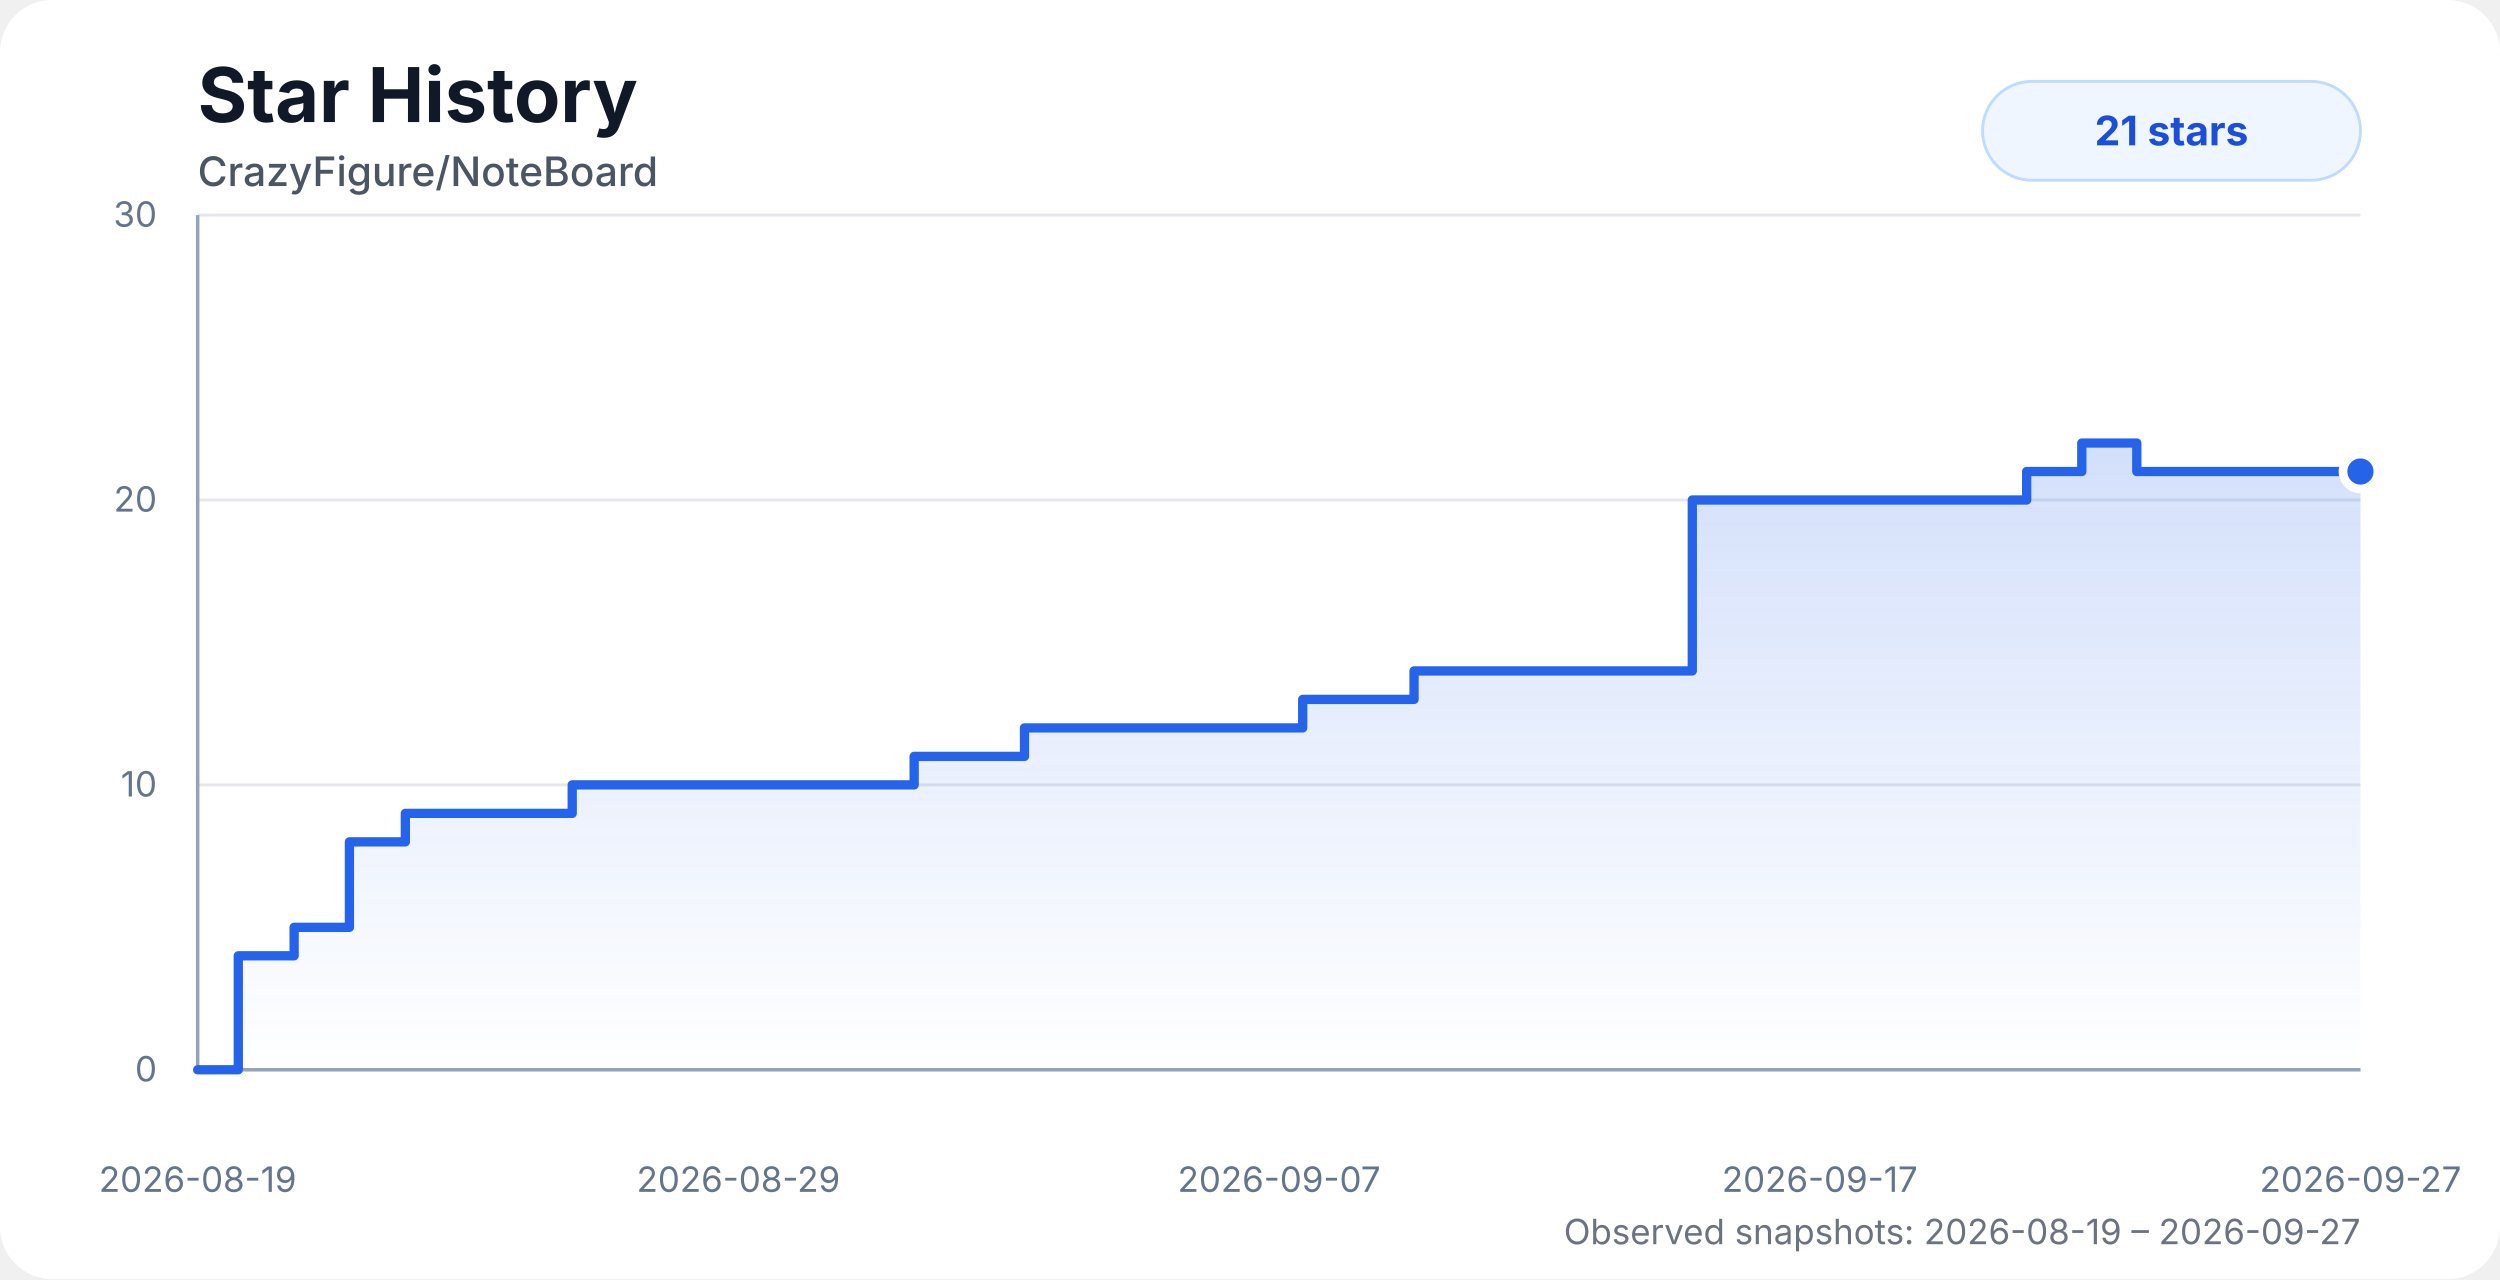
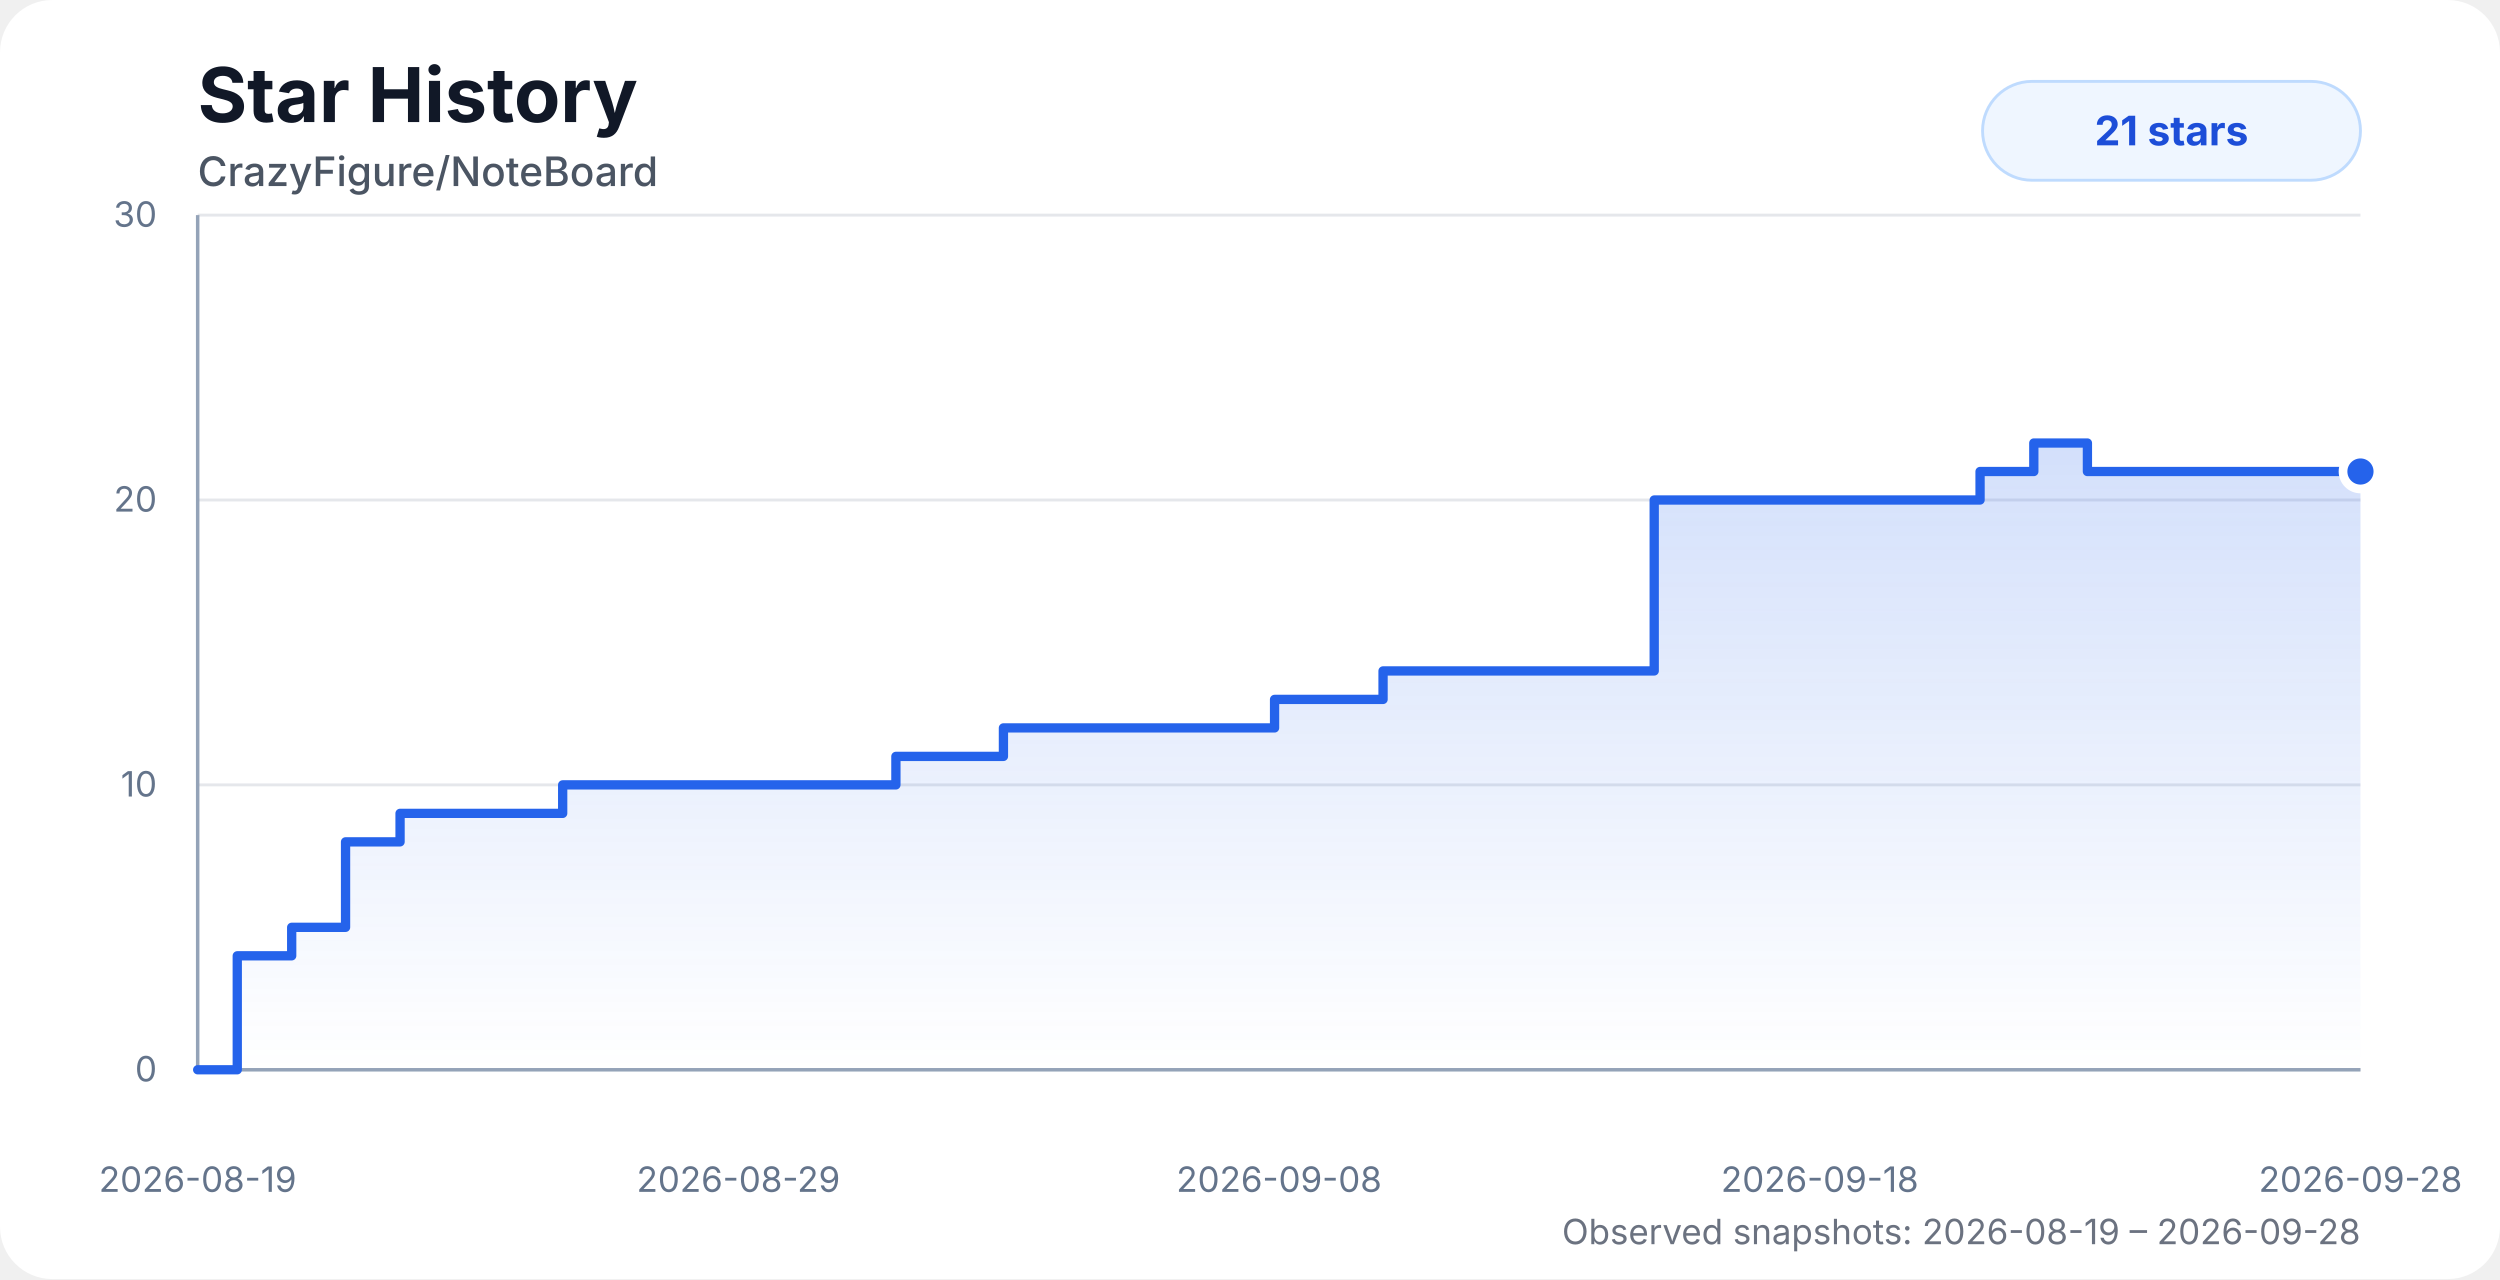
<svg xmlns="http://www.w3.org/2000/svg" width="860" height="440" viewBox="0 0 860 440" role="img" aria-labelledby="title desc">
  <style>
    .chart-bg { fill: #ffffff; }
    .title { fill: #111827; font: 700 26px system-ui, -apple-system, BlinkMacSystemFont, "Segoe UI", sans-serif; }
    .subtitle { fill: #4b5563; font: 500 14px system-ui, -apple-system, BlinkMacSystemFont, "Segoe UI", sans-serif; }
    .axis-label { fill: #64748b; font: 12px system-ui, -apple-system, BlinkMacSystemFont, "Segoe UI", sans-serif; }
    .grid { stroke: #e5e7eb; stroke-width: 1; }
    .axis { stroke: #94a3b8; stroke-width: 1.2; }
    .area { fill: url(#starGradient); opacity: 0.28; }
    .line { fill: none; stroke: #2563eb; stroke-width: 3.2; stroke-linecap: round; stroke-linejoin: round; }
    .dot { fill: #2563eb; stroke: #ffffff; stroke-width: 3; }
    .badge { fill: #eff6ff; stroke: #bfdbfe; }
    .badge-text { fill: #1d4ed8; font: 700 14px system-ui, -apple-system, BlinkMacSystemFont, "Segoe UI", sans-serif; }
    .status { fill: #6b7280; font: 12px system-ui, -apple-system, BlinkMacSystemFont, "Segoe UI", sans-serif; }
    @media (prefers-color-scheme: dark) {
      .chart-bg { fill: #0d1117; }
      .title { fill: #f8fafc; }
      .subtitle { fill: #cbd5e1; }
      .axis-label { fill: #94a3b8; }
      .grid { stroke: #1f2937; }
      .axis { stroke: #475569; }
      .dot { stroke: #0d1117; }
      .badge { fill: #172554; stroke: #1d4ed8; }
      .badge-text { fill: #bfdbfe; }
      .status { fill: #94a3b8; }
    }
  </style>
  <defs>
    <linearGradient id="starGradient" x1="0" x2="0" y1="0" y2="1">
      <stop offset="0%" stop-color="#2563eb" stop-opacity="0.72" />
      <stop offset="100%" stop-color="#2563eb" stop-opacity="0" />
    </linearGradient>
  </defs>
  <rect class="chart-bg" width="860" height="440" rx="18" />
  <text class="title" x="68" y="42">Star History</text>
  <text class="subtitle" x="68" y="64">CrazyFigure/NoteBoard</text>
  <g>
    <line class="grid" x1="68" y1="368" x2="812" y2="368" />
    <line class="grid" x1="68" y1="270" x2="812" y2="270" />
    <line class="grid" x1="68" y1="172" x2="812" y2="172" />
    <line class="grid" x1="68" y1="74" x2="812" y2="74" />
    <line class="axis" x1="68" y1="74" x2="68" y2="368" />
    <line class="axis" x1="68" y1="368" x2="812" y2="368" />
    <text class="axis-label" x="54" y="372" text-anchor="end">0</text>
    <text class="axis-label" x="54" y="274" text-anchor="end">10</text>
    <text class="axis-label" x="54" y="176" text-anchor="end">20</text>
    <text class="axis-label" x="54" y="78" text-anchor="end">30</text>
    <text class="axis-label" x="68" y="410" text-anchor="middle">2026-08-19</text>
    <text class="axis-label" x="254" y="410" text-anchor="middle">2026-08-29</text>
-     <text class="axis-label" x="440" y="410" text-anchor="middle">2026-09-07</text>
-     <text class="axis-label" x="626" y="410" text-anchor="middle">2026-09-17</text>
-     <text class="axis-label" x="812" y="410" text-anchor="middle">2026-09-27</text>
+     <text class="axis-label" x="440" y="410" text-anchor="middle">2026-09-08</text>
+     <text class="axis-label" x="626" y="410" text-anchor="middle">2026-09-18</text>
+     <text class="axis-label" x="812" y="410" text-anchor="middle">2026-09-28</text>
  </g>
-   <path class="area" d="M 68 368 H 68 V 368 H 81.97 V 328.8 H 101.18 V 319 H 120.2 V 289.6 H 139.44 V 279.8 H 158.57 V 279.8 H 177.61 V 279.8 H 196.84 V 270 H 222.78 V 270 H 243.29 V 270 H 258.39 V 270 H 276.64 V 270 H 295.98 V 270 H 314.47 V 260.2 H 333.32 V 260.2 H 352.42 V 250.4 H 371.64 V 250.4 H 390.63 V 250.4 H 409.92 V 250.4 H 429.14 V 250.4 H 448.13 V 240.6 H 467.31 V 240.6 H 486.43 V 230.8 H 505.58 V 230.8 H 524.55 V 230.8 H 543.99 V 230.8 H 563.23 V 230.8 H 582.15 V 172 H 601.25 V 172 H 620.4 V 172 H 639.39 V 172 H 658.5 V 172 H 677.96 V 172 H 697.17 V 162.2 H 716.14 V 152.4 H 735.06 V 162.2 H 754.31 V 162.2 H 773.39 V 162.2 H 792.51 V 162.2 H 812 V 162.2 L 812 368 L 68 368 Z" />
-   <path class="line" d="M 68 368 H 68 V 368 H 81.97 V 328.8 H 101.18 V 319 H 120.2 V 289.6 H 139.44 V 279.8 H 158.57 V 279.8 H 177.61 V 279.8 H 196.84 V 270 H 222.78 V 270 H 243.29 V 270 H 258.39 V 270 H 276.64 V 270 H 295.98 V 270 H 314.47 V 260.2 H 333.32 V 260.2 H 352.42 V 250.4 H 371.64 V 250.4 H 390.63 V 250.4 H 409.92 V 250.4 H 429.14 V 250.4 H 448.13 V 240.6 H 467.31 V 240.6 H 486.43 V 230.8 H 505.58 V 230.8 H 524.55 V 230.8 H 543.99 V 230.8 H 563.23 V 230.8 H 582.15 V 172 H 601.25 V 172 H 620.4 V 172 H 639.39 V 172 H 658.5 V 172 H 677.96 V 172 H 697.17 V 162.2 H 716.14 V 152.4 H 735.06 V 162.2 H 754.31 V 162.2 H 773.39 V 162.2 H 792.51 V 162.2 H 812 V 162.2" />
+   <path class="area" d="M 68 368 H 68 V 368 H 81.62 V 328.8 H 100.34 V 319 H 118.87 V 289.6 H 137.62 V 279.8 H 156.26 V 279.8 H 174.82 V 279.8 H 193.56 V 270 H 218.84 V 270 H 238.82 V 270 H 253.54 V 270 H 271.32 V 270 H 290.17 V 270 H 308.19 V 260.2 H 326.56 V 260.2 H 345.18 V 250.4 H 363.9 V 250.4 H 382.41 V 250.4 H 401.2 V 250.4 H 419.94 V 250.4 H 438.45 V 240.6 H 457.14 V 240.6 H 475.77 V 230.8 H 494.44 V 230.8 H 512.92 V 230.8 H 531.86 V 230.8 H 550.61 V 230.8 H 569.05 V 172 H 587.66 V 172 H 606.33 V 172 H 624.83 V 172 H 643.46 V 172 H 662.42 V 172 H 681.14 V 162.2 H 699.63 V 152.4 H 718.07 V 162.2 H 736.82 V 162.2 H 755.42 V 162.2 H 774.05 V 162.2 H 793.04 V 162.2 H 812 V 162.2 L 812 368 L 68 368 Z" />
+   <path class="line" d="M 68 368 H 68 V 368 H 81.62 V 328.8 H 100.34 V 319 H 118.87 V 289.6 H 137.62 V 279.8 H 156.26 V 279.8 H 174.82 V 279.8 H 193.56 V 270 H 218.84 V 270 H 238.82 V 270 H 253.54 V 270 H 271.32 V 270 H 290.17 V 270 H 308.19 V 260.2 H 326.56 V 260.2 H 345.18 V 250.4 H 363.9 V 250.4 H 382.41 V 250.4 H 401.2 V 250.4 H 419.94 V 250.4 H 438.45 V 240.6 H 457.14 V 240.6 H 475.77 V 230.8 H 494.44 V 230.8 H 512.92 V 230.8 H 531.86 V 230.8 H 550.61 V 230.8 H 569.05 V 172 H 587.66 V 172 H 606.33 V 172 H 624.83 V 172 H 643.46 V 172 H 662.42 V 172 H 681.14 V 162.2 H 699.63 V 152.4 H 718.07 V 162.2 H 736.82 V 162.2 H 755.42 V 162.2 H 774.05 V 162.2 H 793.04 V 162.2 H 812 V 162.2" />
  <circle class="dot" cx="812" cy="162.2" r="6" />
  <rect class="badge" x="682" y="28" width="130" height="34" rx="17" />
  <text class="badge-text" x="747" y="50" text-anchor="middle">21 stars</text>
-   <text class="status" x="812" y="428" text-anchor="end">Observed snapshots: 2026-08-19 – 2026-09-27</text>
+   <text class="status" x="812" y="428" text-anchor="end">Observed snapshots: 2026-08-19 – 2026-09-28</text>
</svg>
